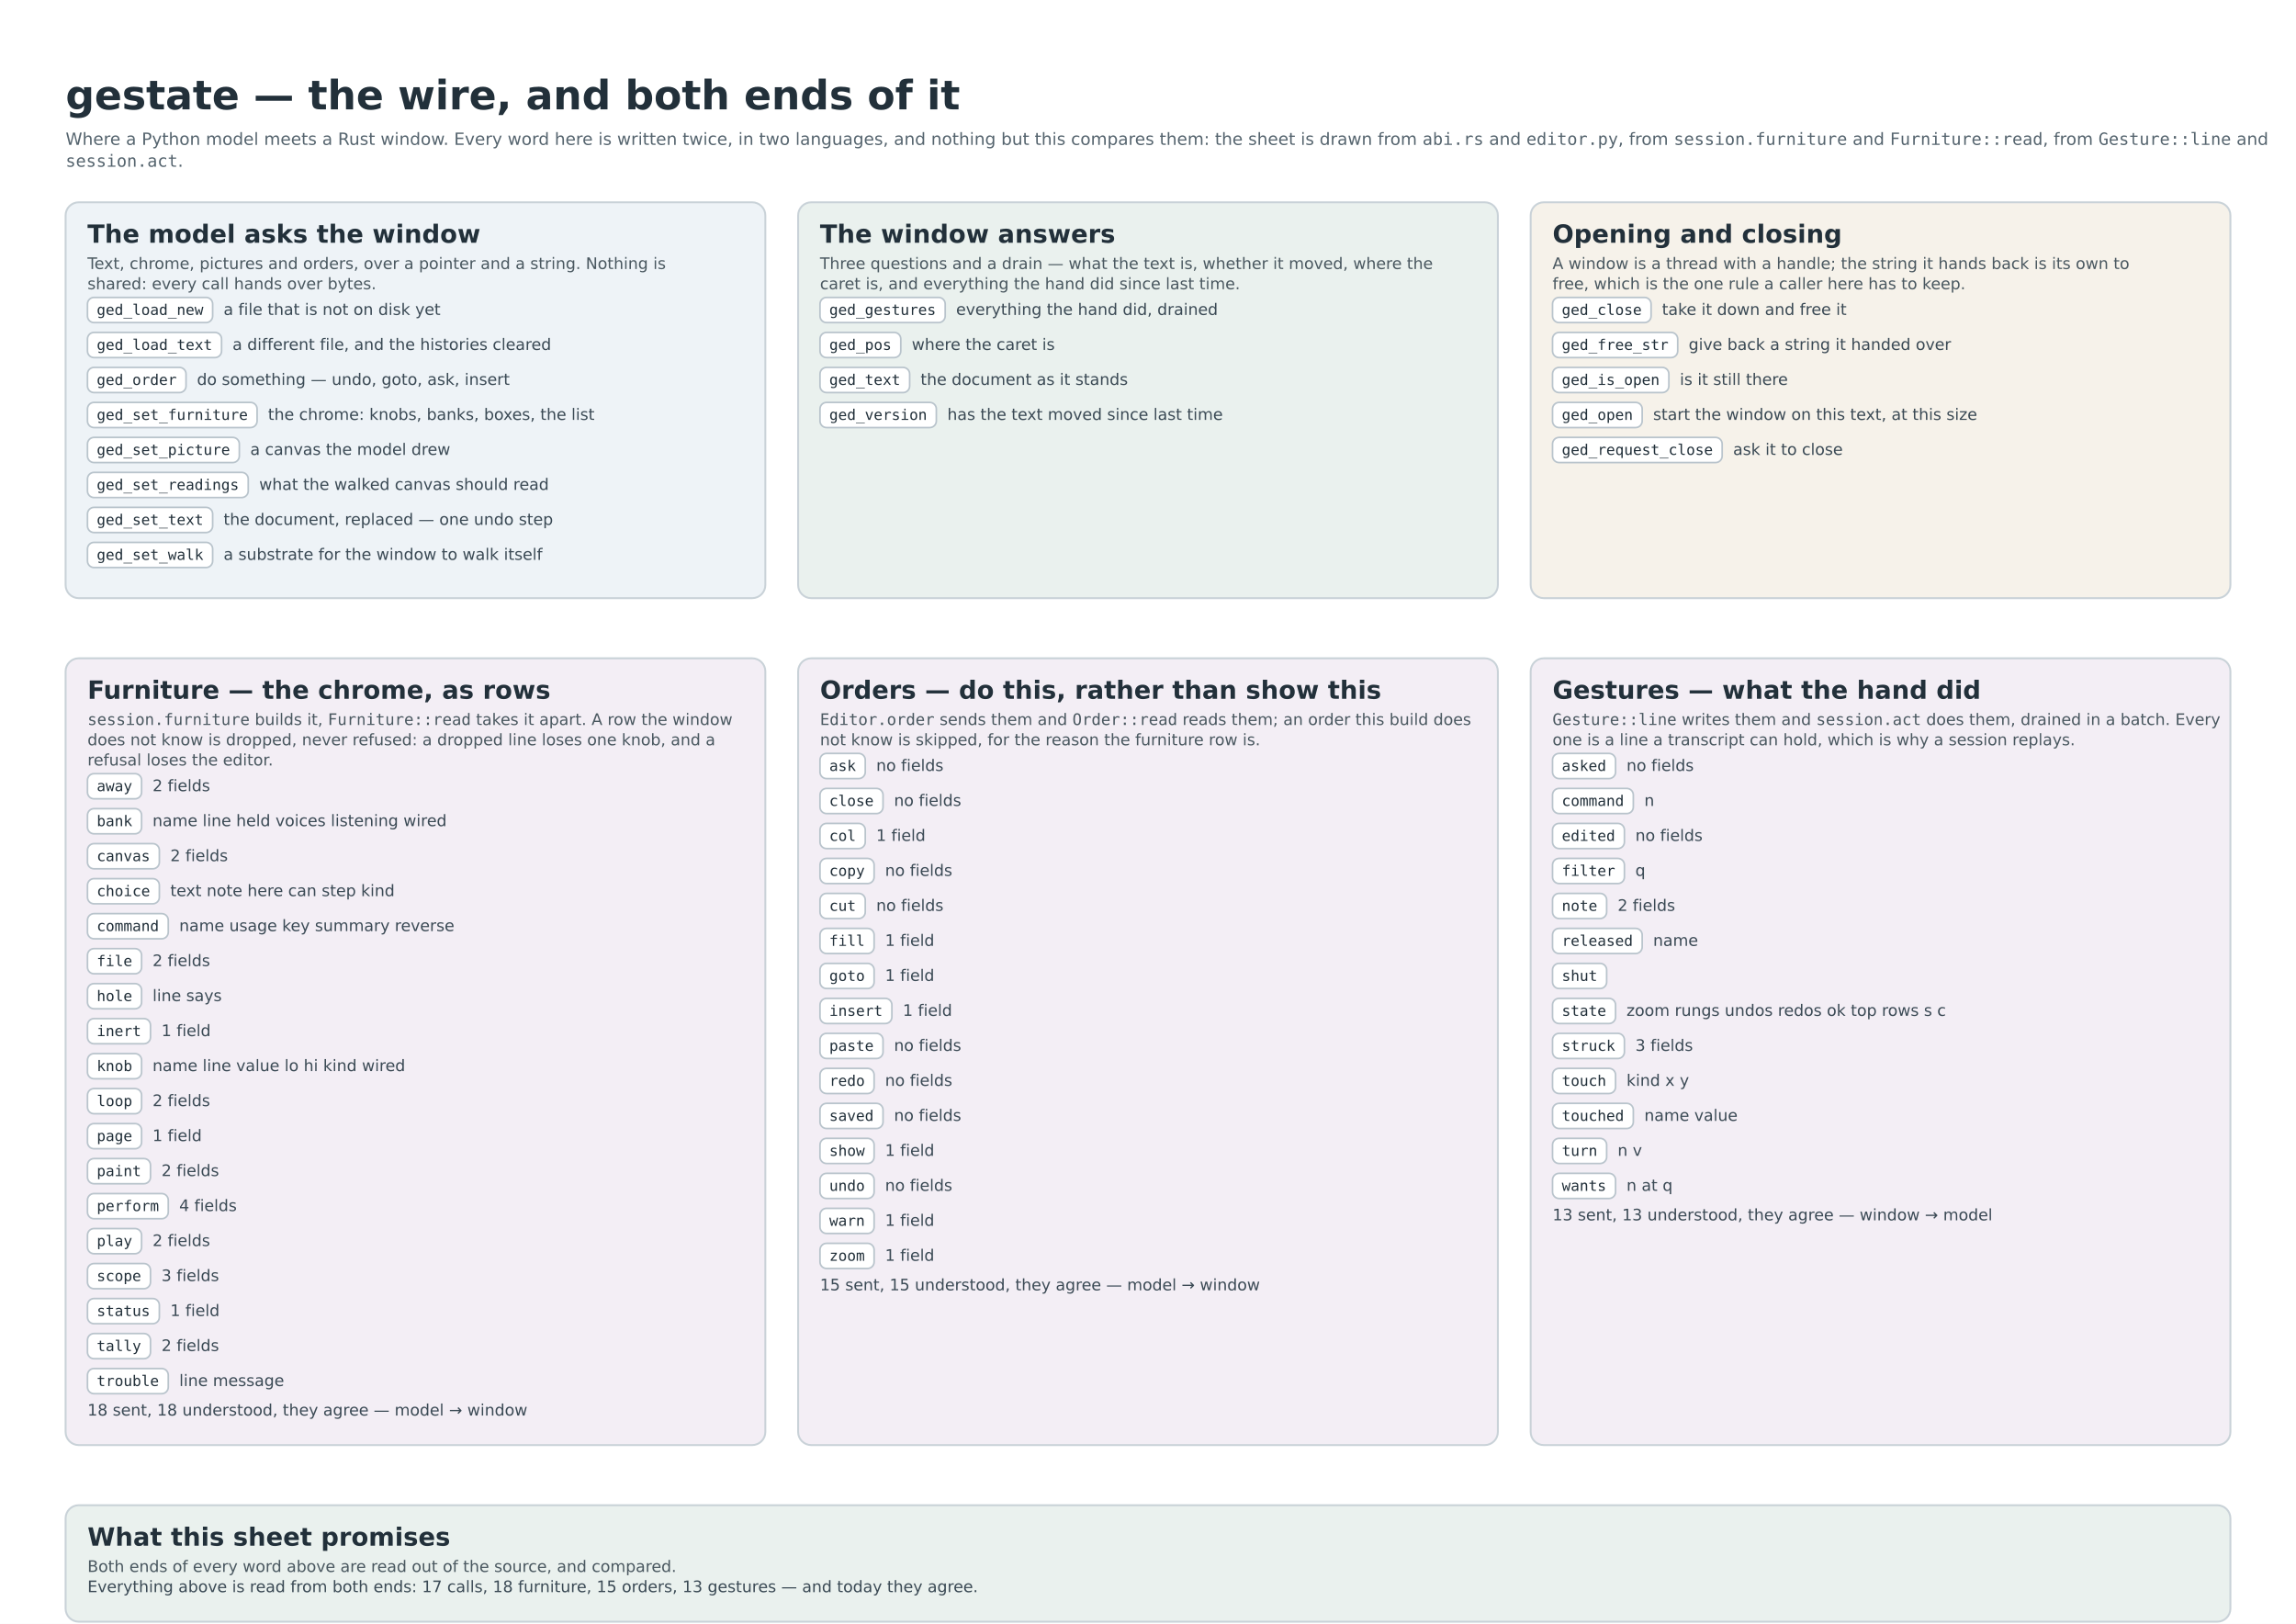
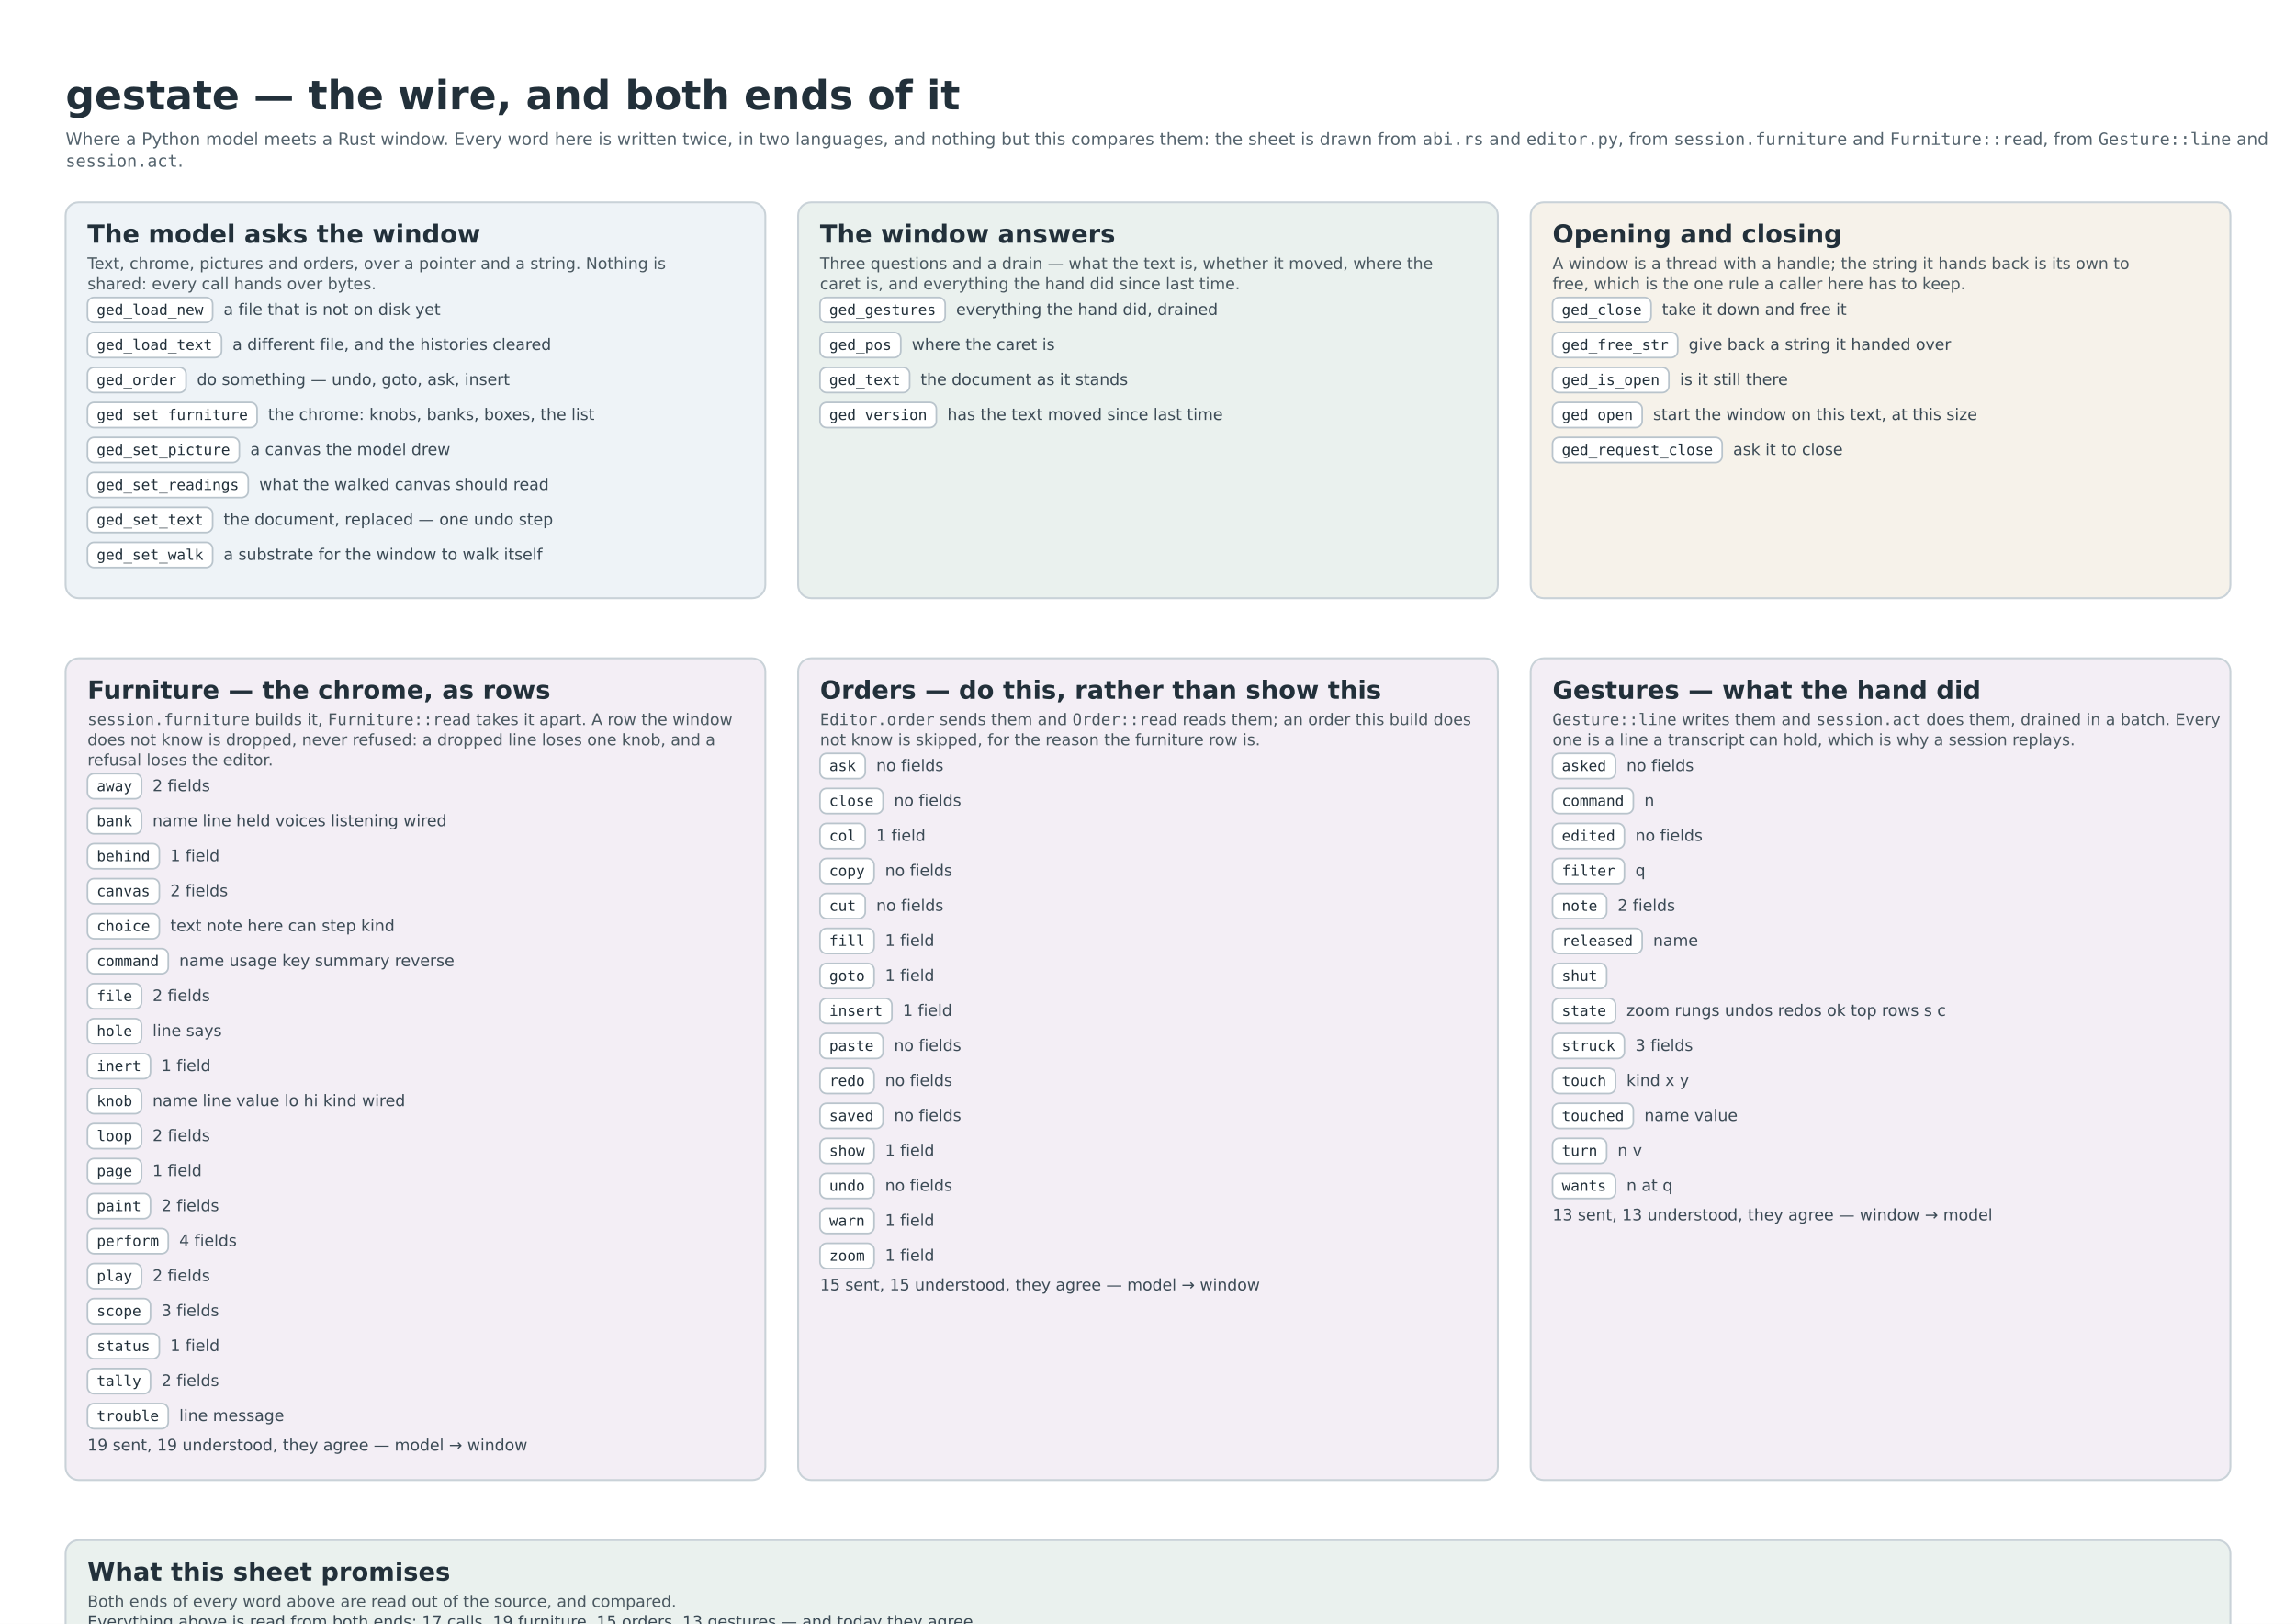
<svg xmlns="http://www.w3.org/2000/svg" width="420mm" height="297mm" viewBox="0 0 420 297">
  <defs>
    <marker id="tip" viewBox="0 0 10 10" refX="9" refY="5" markerWidth="5" markerHeight="5" orient="auto-start-reverse">
      <path d="M 0 1 L 9 5 L 0 9 z" fill="#3b4a55" />
    </marker>
  </defs>
  <style>
  text { font-family: 'DejaVu Sans', Verdana, sans-serif; fill: #22303a; }
  .mono, .chiptext { font-family: 'DejaVu Sans Mono', Consolas, monospace; }
  .title { font-size: 7.4px; font-weight: 700; }
  .subtitle { font-size: 3.1px; fill: #55646e; }
  .foot { font-size: 2.7px; fill: #6b7982; }
  .stamp { font-size: 2.9px; fill: #8a97a0; text-anchor: end; font-family: 'DejaVu Sans Mono', Consolas, monospace; }
  .lane { stroke: #c9d2d8; stroke-width: 0.35; }
  .lanetitle { font-size: 4.6px; font-weight: 700; }
  .step { font-size: 3.6px; font-weight: 700; }
  .stepnum { font-size: 3.2px; fill: #93a2ab; }
  .home { font-size: 2.6px; fill: #6b7982; text-anchor: end; }
  .refuses { font-size: 2.6px; fill: #8a5a5a; }
  .note { font-size: 2.9px; fill: #4a5860; }
  .extra { font-size: 2.9px; fill: #3b4a55; }
  .chip { fill: #ffffff; stroke: #b9c4cc; stroke-width: 0.3; }
  .chiptext { font-size: 2.7px; text-anchor: middle; }
  .edge { stroke: #3b4a55; stroke-width: 0.55; fill: none; }
  .edgetext { font-size: 2.7px; fill: #3b4a55; text-anchor: middle; }
</style>
  <rect x="0" y="0" width="420" height="297" fill="#ffffff" />
  <text class="title" x="12.00" y="20.00">gestate — the wire, and both ends of it</text>
  <text class="subtitle" x="12.00" y="26.50">Where a Python model meets a Rust window. Every word here is written twice, in two languages, and nothing but this compares them: the sheet is drawn from <tspan class="mono">abi.rs</tspan> and <tspan class="mono">editor.py</tspan>, from <tspan class="mono">session.furniture</tspan> and <tspan class="mono">Furniture::read</tspan>, from <tspan class="mono">Gesture::line</tspan> and</text>
  <text class="subtitle" x="12.00" y="30.50">
    <tspan class="mono">session.act</tspan>.</text>
  <text class="foot" x="12.00" y="287.00">
    <tspan class="mono">test_atlas.py</tspan> fails when the two ends disagree — a word sent and never read, a call declared with the wrong arity, a type that means something else on the other side. This is the one sheet that is a test as well as a picture.</text>
-   <text class="stamp" x="408.00" y="287.00">gestate e420115 · 2026-08-17+</text>
+   <text class="stamp" x="408.00" y="287.00">gestate d199d22 · 2026-08-17</text>
  <rect class="lane" x="12.00" y="37.00" width="128.00" height="72.40" rx="2.4" style="fill:#eef3f7" />
  <text class="lanetitle" x="16.00" y="44.40">The model asks the window</text>
  <text class="note" x="16.00" y="49.20">Text, chrome, pictures and orders, over a pointer and a string. Nothing is</text>
  <text class="note" x="16.00" y="52.90">shared: every call hands over bytes.</text>
  <rect class="chip" x="16.00" y="54.40" width="22.90" height="4.6" rx="1.2" />
  <text class="chiptext" x="27.45" y="57.60">ged_load_new</text>
  <text class="extra" x="40.90" y="57.60">a file that is not on disk yet</text>
  <rect class="chip" x="16.00" y="60.80" width="24.53" height="4.6" rx="1.2" />
  <text class="chiptext" x="28.27" y="64.00">ged_load_text</text>
  <text class="extra" x="42.53" y="64.00">a different file, and the histories cleared</text>
  <rect class="chip" x="16.00" y="67.20" width="18.03" height="4.6" rx="1.2" />
  <text class="chiptext" x="25.01" y="70.40">ged_order</text>
  <text class="extra" x="36.03" y="70.40">do something — undo, goto, ask, insert</text>
  <rect class="chip" x="16.00" y="73.60" width="31.03" height="4.6" rx="1.2" />
  <text class="chiptext" x="31.52" y="76.80">ged_set_furniture</text>
  <text class="extra" x="49.03" y="76.80">the chrome: knobs, banks, boxes, the list</text>
  <rect class="chip" x="16.00" y="80.00" width="27.78" height="4.6" rx="1.2" />
  <text class="chiptext" x="29.89" y="83.20">ged_set_picture</text>
  <text class="extra" x="45.78" y="83.20">a canvas the model drew</text>
  <rect class="chip" x="16.00" y="86.40" width="29.41" height="4.6" rx="1.2" />
  <text class="chiptext" x="30.70" y="89.60">ged_set_readings</text>
  <text class="extra" x="47.41" y="89.60">what the walked canvas should read</text>
  <rect class="chip" x="16.00" y="92.80" width="22.90" height="4.6" rx="1.2" />
  <text class="chiptext" x="27.45" y="96.00">ged_set_text</text>
  <text class="extra" x="40.90" y="96.00">the document, replaced — one undo step</text>
  <rect class="chip" x="16.00" y="99.20" width="22.90" height="4.6" rx="1.2" />
  <text class="chiptext" x="27.45" y="102.40">ged_set_walk</text>
  <text class="extra" x="40.90" y="102.40">a substrate for the window to walk itself</text>
  <rect class="lane" x="146.00" y="37.00" width="128.00" height="72.40" rx="2.4" style="fill:#eaf1ee" />
  <text class="lanetitle" x="150.00" y="44.40">The window answers</text>
  <text class="note" x="150.00" y="49.20">Three questions and a drain — what the text is, whether it moved, where the</text>
  <text class="note" x="150.00" y="52.90">caret is, and everything the hand did since last time.</text>
  <rect class="chip" x="150.00" y="54.40" width="22.90" height="4.6" rx="1.2" />
  <text class="chiptext" x="161.45" y="57.60">ged_gestures</text>
  <text class="extra" x="174.90" y="57.60">everything the hand did, drained</text>
  <rect class="chip" x="150.00" y="60.80" width="14.78" height="4.6" rx="1.2" />
  <text class="chiptext" x="157.39" y="64.00">ged_pos</text>
  <text class="extra" x="166.78" y="64.00">where the caret is</text>
  <rect class="chip" x="150.00" y="67.20" width="16.40" height="4.6" rx="1.2" />
  <text class="chiptext" x="158.20" y="70.40">ged_text</text>
  <text class="extra" x="168.40" y="70.40">the document as it stands</text>
  <rect class="chip" x="150.00" y="73.60" width="21.28" height="4.6" rx="1.2" />
  <text class="chiptext" x="160.64" y="76.80">ged_version</text>
  <text class="extra" x="173.28" y="76.80">has the text moved since last time</text>
  <rect class="lane" x="280.00" y="37.00" width="128.00" height="72.40" rx="2.4" style="fill:#f6f2ea" />
  <text class="lanetitle" x="284.00" y="44.40">Opening and closing</text>
  <text class="note" x="284.00" y="49.20">A window is a thread with a handle; the string it hands back is its own to</text>
  <text class="note" x="284.00" y="52.90">free, which is the one rule a caller here has to keep.</text>
  <rect class="chip" x="284.00" y="54.40" width="18.03" height="4.6" rx="1.2" />
  <text class="chiptext" x="293.01" y="57.60">ged_close</text>
  <text class="extra" x="304.03" y="57.60">take it down and free it</text>
  <rect class="chip" x="284.00" y="60.80" width="22.90" height="4.6" rx="1.2" />
  <text class="chiptext" x="295.45" y="64.00">ged_free_str</text>
  <text class="extra" x="308.90" y="64.00">give back a string it handed over</text>
  <rect class="chip" x="284.00" y="67.20" width="21.28" height="4.6" rx="1.2" />
  <text class="chiptext" x="294.64" y="70.40">ged_is_open</text>
  <text class="extra" x="307.28" y="70.40">is it still there</text>
  <rect class="chip" x="284.00" y="73.60" width="16.40" height="4.6" rx="1.2" />
  <text class="chiptext" x="292.20" y="76.80">ged_open</text>
  <text class="extra" x="302.40" y="76.80">start the window on this text, at this size</text>
  <rect class="chip" x="284.00" y="80.00" width="31.03" height="4.6" rx="1.2" />
  <text class="chiptext" x="299.52" y="83.20">ged_request_close</text>
  <text class="extra" x="317.03" y="83.20">ask it to close</text>
-   <rect class="lane" x="12.00" y="120.40" width="128.00" height="143.90" rx="2.4" style="fill:#f3eef5" />
+   <rect class="lane" x="12.00" y="120.40" width="128.00" height="150.30" rx="2.4" style="fill:#f3eef5" />
  <text class="lanetitle" x="16.00" y="127.80">Furniture — the chrome, as rows</text>
  <text class="note" x="16.00" y="132.60">
    <tspan class="mono">session.furniture</tspan> builds it, <tspan class="mono">Furniture::read</tspan> takes it apart. A row the window</text>
  <text class="note" x="16.00" y="136.30">does not know is dropped, never refused: a dropped line loses one knob, and a</text>
  <text class="note" x="16.00" y="140.00">refusal loses the editor.</text>
  <rect class="chip" x="16.00" y="141.50" width="9.90" height="4.6" rx="1.2" />
  <text class="chiptext" x="20.95" y="144.70">away</text>
  <text class="extra" x="27.90" y="144.70">2 fields</text>
  <rect class="chip" x="16.00" y="147.90" width="9.90" height="4.6" rx="1.2" />
  <text class="chiptext" x="20.95" y="151.10">bank</text>
  <text class="extra" x="27.90" y="151.10">name line held voices listening wired</text>
  <rect class="chip" x="16.00" y="154.30" width="13.15" height="4.6" rx="1.2" />
-   <text class="chiptext" x="22.58" y="157.50">canvas</text>
-   <text class="extra" x="31.15" y="157.50">2 fields</text>
+   <text class="chiptext" x="22.58" y="157.50">behind</text>
+   <text class="extra" x="31.15" y="157.50">1 field</text>
  <rect class="chip" x="16.00" y="160.70" width="13.15" height="4.6" rx="1.2" />
-   <text class="chiptext" x="22.58" y="163.90">choice</text>
-   <text class="extra" x="31.15" y="163.90">text note here can step kind</text>
-   <rect class="chip" x="16.00" y="167.10" width="14.78" height="4.6" rx="1.2" />
-   <text class="chiptext" x="23.39" y="170.30">command</text>
-   <text class="extra" x="32.78" y="170.30">name usage key summary reverse</text>
-   <rect class="chip" x="16.00" y="173.50" width="9.90" height="4.6" rx="1.2" />
-   <text class="chiptext" x="20.95" y="176.70">file</text>
-   <text class="extra" x="27.90" y="176.70">2 fields</text>
+   <text class="chiptext" x="22.58" y="163.90">canvas</text>
+   <text class="extra" x="31.15" y="163.90">2 fields</text>
+   <rect class="chip" x="16.00" y="167.10" width="13.15" height="4.6" rx="1.2" />
+   <text class="chiptext" x="22.58" y="170.30">choice</text>
+   <text class="extra" x="31.15" y="170.30">text note here can step kind</text>
+   <rect class="chip" x="16.00" y="173.50" width="14.78" height="4.6" rx="1.2" />
+   <text class="chiptext" x="23.39" y="176.70">command</text>
+   <text class="extra" x="32.78" y="176.70">name usage key summary reverse</text>
  <rect class="chip" x="16.00" y="179.90" width="9.90" height="4.6" rx="1.2" />
-   <text class="chiptext" x="20.95" y="183.10">hole</text>
-   <text class="extra" x="27.90" y="183.10">line says</text>
-   <rect class="chip" x="16.00" y="186.30" width="11.53" height="4.6" rx="1.2" />
-   <text class="chiptext" x="21.76" y="189.50">inert</text>
-   <text class="extra" x="29.53" y="189.50">1 field</text>
-   <rect class="chip" x="16.00" y="192.70" width="9.90" height="4.6" rx="1.2" />
-   <text class="chiptext" x="20.95" y="195.90">knob</text>
-   <text class="extra" x="27.90" y="195.90">name line value lo hi kind wired</text>
+   <text class="chiptext" x="20.95" y="183.10">file</text>
+   <text class="extra" x="27.90" y="183.10">2 fields</text>
+   <rect class="chip" x="16.00" y="186.30" width="9.90" height="4.6" rx="1.2" />
+   <text class="chiptext" x="20.95" y="189.50">hole</text>
+   <text class="extra" x="27.90" y="189.50">line says</text>
+   <rect class="chip" x="16.00" y="192.70" width="11.53" height="4.6" rx="1.2" />
+   <text class="chiptext" x="21.76" y="195.90">inert</text>
+   <text class="extra" x="29.53" y="195.90">1 field</text>
  <rect class="chip" x="16.00" y="199.10" width="9.90" height="4.6" rx="1.2" />
-   <text class="chiptext" x="20.95" y="202.30">loop</text>
-   <text class="extra" x="27.90" y="202.30">2 fields</text>
+   <text class="chiptext" x="20.95" y="202.30">knob</text>
+   <text class="extra" x="27.90" y="202.30">name line value lo hi kind wired</text>
  <rect class="chip" x="16.00" y="205.50" width="9.90" height="4.6" rx="1.2" />
-   <text class="chiptext" x="20.95" y="208.70">page</text>
-   <text class="extra" x="27.90" y="208.70">1 field</text>
-   <rect class="chip" x="16.00" y="211.90" width="11.53" height="4.6" rx="1.2" />
-   <text class="chiptext" x="21.76" y="215.10">paint</text>
-   <text class="extra" x="29.53" y="215.10">2 fields</text>
-   <rect class="chip" x="16.00" y="218.30" width="14.78" height="4.6" rx="1.2" />
-   <text class="chiptext" x="23.39" y="221.50">perform</text>
-   <text class="extra" x="32.78" y="221.50">4 fields</text>
-   <rect class="chip" x="16.00" y="224.70" width="9.90" height="4.6" rx="1.2" />
-   <text class="chiptext" x="20.95" y="227.90">play</text>
-   <text class="extra" x="27.90" y="227.90">2 fields</text>
-   <rect class="chip" x="16.00" y="231.10" width="11.53" height="4.6" rx="1.2" />
-   <text class="chiptext" x="21.76" y="234.30">scope</text>
-   <text class="extra" x="29.53" y="234.30">3 fields</text>
-   <rect class="chip" x="16.00" y="237.50" width="13.15" height="4.6" rx="1.2" />
-   <text class="chiptext" x="22.58" y="240.70">status</text>
-   <text class="extra" x="31.15" y="240.70">1 field</text>
-   <rect class="chip" x="16.00" y="243.90" width="11.53" height="4.6" rx="1.2" />
-   <text class="chiptext" x="21.76" y="247.10">tally</text>
-   <text class="extra" x="29.53" y="247.10">2 fields</text>
-   <rect class="chip" x="16.00" y="250.30" width="14.78" height="4.6" rx="1.2" />
-   <text class="chiptext" x="23.39" y="253.50">trouble</text>
-   <text class="extra" x="32.78" y="253.50">line message</text>
-   <text class="extra" x="16.00" y="258.90">18 sent, 18 understood, they agree — model → window</text>
-   <rect class="lane" x="146.00" y="120.40" width="128.00" height="143.90" rx="2.4" style="fill:#f3eef5" />
+   <text class="chiptext" x="20.95" y="208.70">loop</text>
+   <text class="extra" x="27.90" y="208.70">2 fields</text>
+   <rect class="chip" x="16.00" y="211.90" width="9.90" height="4.6" rx="1.2" />
+   <text class="chiptext" x="20.95" y="215.10">page</text>
+   <text class="extra" x="27.90" y="215.10">1 field</text>
+   <rect class="chip" x="16.00" y="218.30" width="11.53" height="4.6" rx="1.2" />
+   <text class="chiptext" x="21.76" y="221.50">paint</text>
+   <text class="extra" x="29.53" y="221.50">2 fields</text>
+   <rect class="chip" x="16.00" y="224.70" width="14.78" height="4.6" rx="1.2" />
+   <text class="chiptext" x="23.39" y="227.90">perform</text>
+   <text class="extra" x="32.78" y="227.90">4 fields</text>
+   <rect class="chip" x="16.00" y="231.10" width="9.90" height="4.6" rx="1.2" />
+   <text class="chiptext" x="20.95" y="234.30">play</text>
+   <text class="extra" x="27.90" y="234.30">2 fields</text>
+   <rect class="chip" x="16.00" y="237.50" width="11.53" height="4.6" rx="1.2" />
+   <text class="chiptext" x="21.76" y="240.70">scope</text>
+   <text class="extra" x="29.53" y="240.70">3 fields</text>
+   <rect class="chip" x="16.00" y="243.90" width="13.15" height="4.6" rx="1.2" />
+   <text class="chiptext" x="22.58" y="247.10">status</text>
+   <text class="extra" x="31.15" y="247.10">1 field</text>
+   <rect class="chip" x="16.00" y="250.30" width="11.53" height="4.6" rx="1.2" />
+   <text class="chiptext" x="21.76" y="253.50">tally</text>
+   <text class="extra" x="29.53" y="253.50">2 fields</text>
+   <rect class="chip" x="16.00" y="256.70" width="14.78" height="4.6" rx="1.2" />
+   <text class="chiptext" x="23.39" y="259.90">trouble</text>
+   <text class="extra" x="32.78" y="259.90">line message</text>
+   <text class="extra" x="16.00" y="265.30">19 sent, 19 understood, they agree — model → window</text>
+   <rect class="lane" x="146.00" y="120.40" width="128.00" height="150.30" rx="2.4" style="fill:#f3eef5" />
  <text class="lanetitle" x="150.00" y="127.80">Orders — do this, rather than show this</text>
  <text class="note" x="150.00" y="132.60">
    <tspan class="mono">Editor.order</tspan> sends them and <tspan class="mono">Order::read</tspan> reads them; an order this build does</text>
  <text class="note" x="150.00" y="136.30">not know is skipped, for the reason the furniture row is.</text>
  <rect class="chip" x="150.00" y="137.80" width="8.28" height="4.6" rx="1.2" />
  <text class="chiptext" x="154.14" y="141.00">ask</text>
  <text class="extra" x="160.28" y="141.00">no fields</text>
  <rect class="chip" x="150.00" y="144.20" width="11.53" height="4.6" rx="1.2" />
  <text class="chiptext" x="155.76" y="147.40">close</text>
  <text class="extra" x="163.53" y="147.40">no fields</text>
  <rect class="chip" x="150.00" y="150.60" width="8.28" height="4.6" rx="1.2" />
  <text class="chiptext" x="154.14" y="153.80">col</text>
  <text class="extra" x="160.28" y="153.80">1 field</text>
  <rect class="chip" x="150.00" y="157.00" width="9.90" height="4.6" rx="1.2" />
  <text class="chiptext" x="154.95" y="160.20">copy</text>
  <text class="extra" x="161.90" y="160.20">no fields</text>
  <rect class="chip" x="150.00" y="163.40" width="8.28" height="4.6" rx="1.2" />
  <text class="chiptext" x="154.14" y="166.60">cut</text>
  <text class="extra" x="160.28" y="166.60">no fields</text>
  <rect class="chip" x="150.00" y="169.80" width="9.90" height="4.6" rx="1.2" />
  <text class="chiptext" x="154.95" y="173.00">fill</text>
  <text class="extra" x="161.90" y="173.00">1 field</text>
  <rect class="chip" x="150.00" y="176.20" width="9.90" height="4.6" rx="1.2" />
  <text class="chiptext" x="154.95" y="179.40">goto</text>
  <text class="extra" x="161.90" y="179.40">1 field</text>
  <rect class="chip" x="150.00" y="182.60" width="13.15" height="4.6" rx="1.2" />
  <text class="chiptext" x="156.58" y="185.80">insert</text>
  <text class="extra" x="165.15" y="185.80">1 field</text>
  <rect class="chip" x="150.00" y="189.00" width="11.53" height="4.6" rx="1.2" />
  <text class="chiptext" x="155.76" y="192.20">paste</text>
  <text class="extra" x="163.53" y="192.20">no fields</text>
  <rect class="chip" x="150.00" y="195.40" width="9.90" height="4.6" rx="1.2" />
  <text class="chiptext" x="154.95" y="198.60">redo</text>
  <text class="extra" x="161.90" y="198.60">no fields</text>
  <rect class="chip" x="150.00" y="201.80" width="11.53" height="4.6" rx="1.2" />
  <text class="chiptext" x="155.76" y="205.00">saved</text>
  <text class="extra" x="163.53" y="205.00">no fields</text>
  <rect class="chip" x="150.00" y="208.20" width="9.90" height="4.6" rx="1.2" />
  <text class="chiptext" x="154.95" y="211.40">show</text>
  <text class="extra" x="161.90" y="211.40">1 field</text>
  <rect class="chip" x="150.00" y="214.60" width="9.90" height="4.6" rx="1.2" />
  <text class="chiptext" x="154.95" y="217.80">undo</text>
  <text class="extra" x="161.90" y="217.80">no fields</text>
  <rect class="chip" x="150.00" y="221.00" width="9.90" height="4.6" rx="1.2" />
  <text class="chiptext" x="154.95" y="224.20">warn</text>
  <text class="extra" x="161.90" y="224.20">1 field</text>
  <rect class="chip" x="150.00" y="227.40" width="9.90" height="4.6" rx="1.2" />
  <text class="chiptext" x="154.95" y="230.60">zoom</text>
  <text class="extra" x="161.90" y="230.60">1 field</text>
  <text class="extra" x="150.00" y="236.00">15 sent, 15 understood, they agree — model → window</text>
-   <rect class="lane" x="280.00" y="120.40" width="128.00" height="143.90" rx="2.4" style="fill:#f3eef5" />
+   <rect class="lane" x="280.00" y="120.40" width="128.00" height="150.30" rx="2.4" style="fill:#f3eef5" />
  <text class="lanetitle" x="284.00" y="127.80">Gestures — what the hand did</text>
  <text class="note" x="284.00" y="132.60">
    <tspan class="mono">Gesture::line</tspan> writes them and <tspan class="mono">session.act</tspan> does them, drained in a batch. Every</text>
  <text class="note" x="284.00" y="136.30">one is a line a transcript can hold, which is why a session replays.</text>
  <rect class="chip" x="284.00" y="137.80" width="11.53" height="4.6" rx="1.2" />
  <text class="chiptext" x="289.76" y="141.00">asked</text>
  <text class="extra" x="297.53" y="141.00">no fields</text>
  <rect class="chip" x="284.00" y="144.20" width="14.78" height="4.6" rx="1.2" />
  <text class="chiptext" x="291.39" y="147.40">command</text>
  <text class="extra" x="300.78" y="147.40">n</text>
  <rect class="chip" x="284.00" y="150.60" width="13.15" height="4.6" rx="1.2" />
  <text class="chiptext" x="290.58" y="153.80">edited</text>
  <text class="extra" x="299.15" y="153.80">no fields</text>
  <rect class="chip" x="284.00" y="157.00" width="13.15" height="4.6" rx="1.2" />
  <text class="chiptext" x="290.58" y="160.20">filter</text>
  <text class="extra" x="299.15" y="160.20">q</text>
  <rect class="chip" x="284.00" y="163.40" width="9.90" height="4.6" rx="1.2" />
  <text class="chiptext" x="288.95" y="166.60">note</text>
  <text class="extra" x="295.90" y="166.60">2 fields</text>
  <rect class="chip" x="284.00" y="169.80" width="16.40" height="4.6" rx="1.2" />
  <text class="chiptext" x="292.20" y="173.00">released</text>
  <text class="extra" x="302.40" y="173.00">name</text>
  <rect class="chip" x="284.00" y="176.20" width="9.90" height="4.6" rx="1.2" />
  <text class="chiptext" x="288.95" y="179.40">shut</text>
  <text class="extra" x="295.90" y="179.40" />
  <rect class="chip" x="284.00" y="182.60" width="11.53" height="4.6" rx="1.2" />
  <text class="chiptext" x="289.76" y="185.80">state</text>
  <text class="extra" x="297.53" y="185.80">zoom rungs undos redos ok top rows s c</text>
  <rect class="chip" x="284.00" y="189.00" width="13.15" height="4.6" rx="1.2" />
  <text class="chiptext" x="290.58" y="192.20">struck</text>
  <text class="extra" x="299.15" y="192.20">3 fields</text>
  <rect class="chip" x="284.00" y="195.40" width="11.53" height="4.6" rx="1.2" />
  <text class="chiptext" x="289.76" y="198.60">touch</text>
  <text class="extra" x="297.53" y="198.60">kind x y</text>
  <rect class="chip" x="284.00" y="201.80" width="14.78" height="4.6" rx="1.2" />
  <text class="chiptext" x="291.39" y="205.00">touched</text>
  <text class="extra" x="300.78" y="205.00">name value</text>
  <rect class="chip" x="284.00" y="208.20" width="9.90" height="4.6" rx="1.2" />
  <text class="chiptext" x="288.95" y="211.40">turn</text>
  <text class="extra" x="295.90" y="211.40">n v</text>
  <rect class="chip" x="284.00" y="214.60" width="11.53" height="4.6" rx="1.2" />
  <text class="chiptext" x="289.76" y="217.80">wants</text>
  <text class="extra" x="297.53" y="217.80">n at q</text>
  <text class="extra" x="284.00" y="223.20">13 sent, 13 understood, they agree — window → model</text>
-   <rect class="lane" x="12.00" y="275.30" width="396.00" height="21.30" rx="2.4" style="fill:#eaf1ee" />
-   <text class="lanetitle" x="16.00" y="282.70">What this sheet promises</text>
-   <text class="note" x="16.00" y="287.50">Both ends of every word above are read out of the source, and compared.</text>
-   <text class="extra" x="16.00" y="291.20">Everything above is read from both ends: 17 calls, 18 furniture, 15 orders, 13 gestures — and today they agree.</text>
+   <rect class="lane" x="12.00" y="281.70" width="396.00" height="21.30" rx="2.4" style="fill:#eaf1ee" />
+   <text class="lanetitle" x="16.00" y="289.10">What this sheet promises</text>
+   <text class="note" x="16.00" y="293.90">Both ends of every word above are read out of the source, and compared.</text>
+   <text class="extra" x="16.00" y="297.60">Everything above is read from both ends: 17 calls, 19 furniture, 15 orders, 13 gestures — and today they agree.</text>
</svg>
